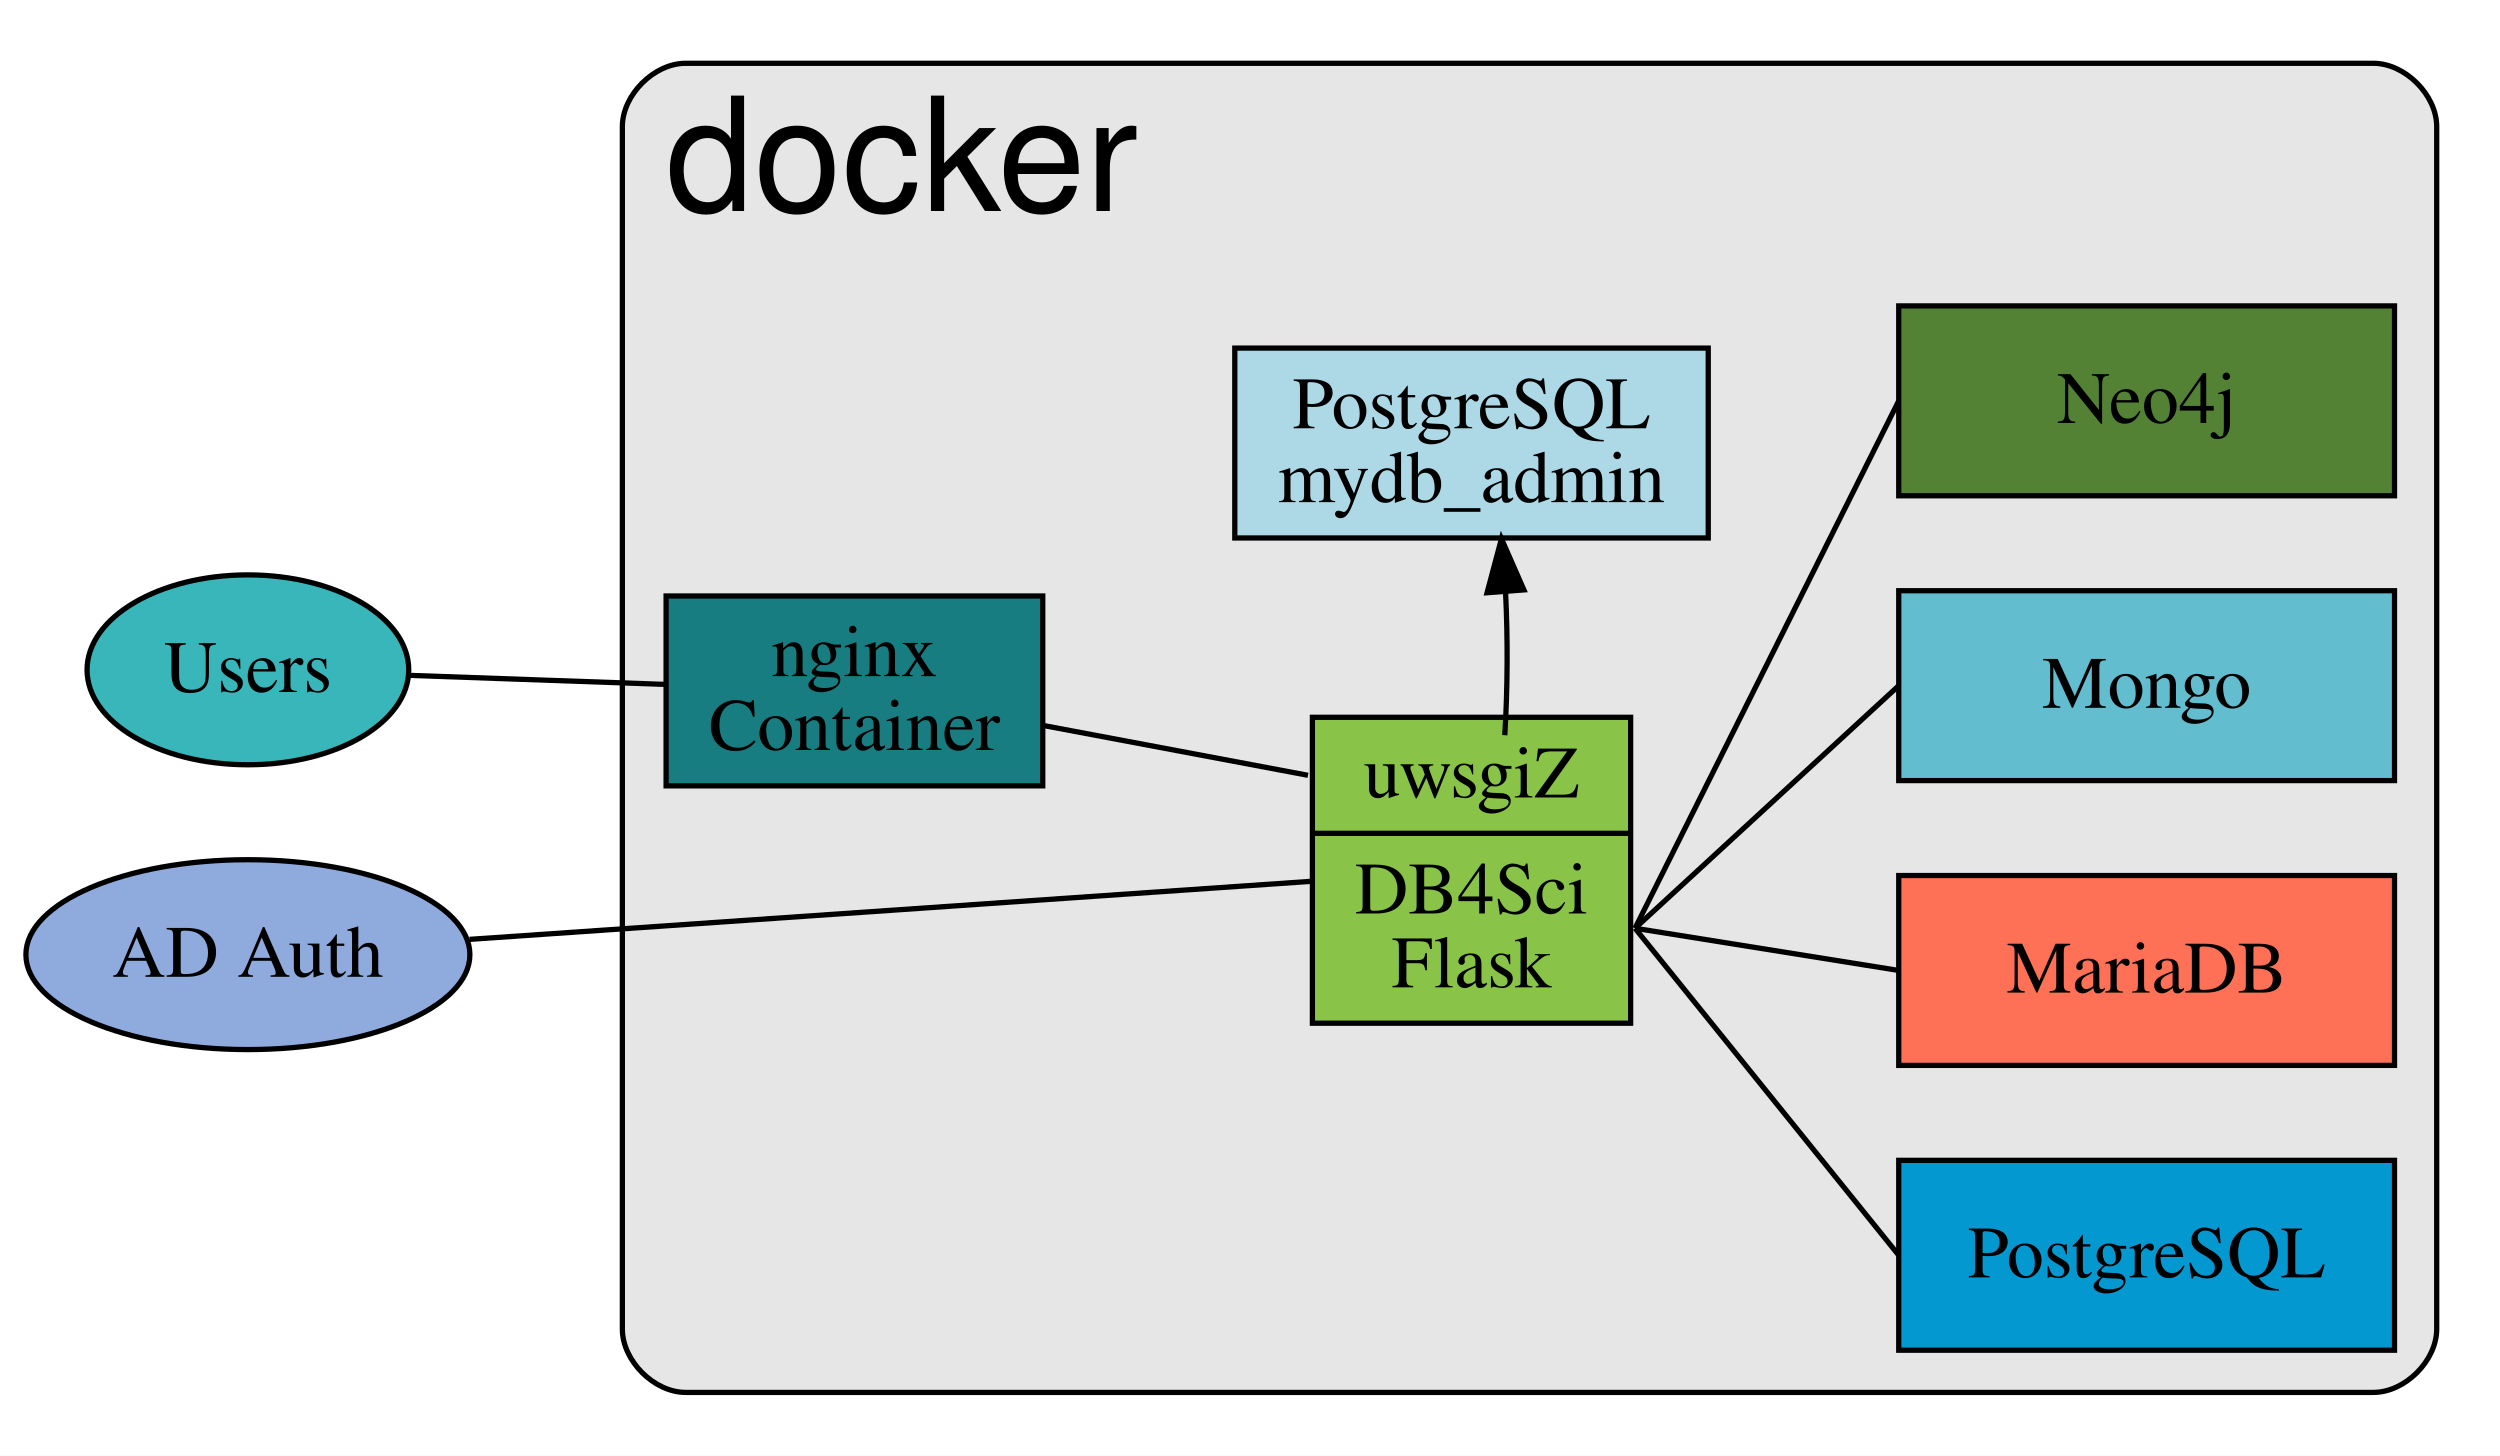
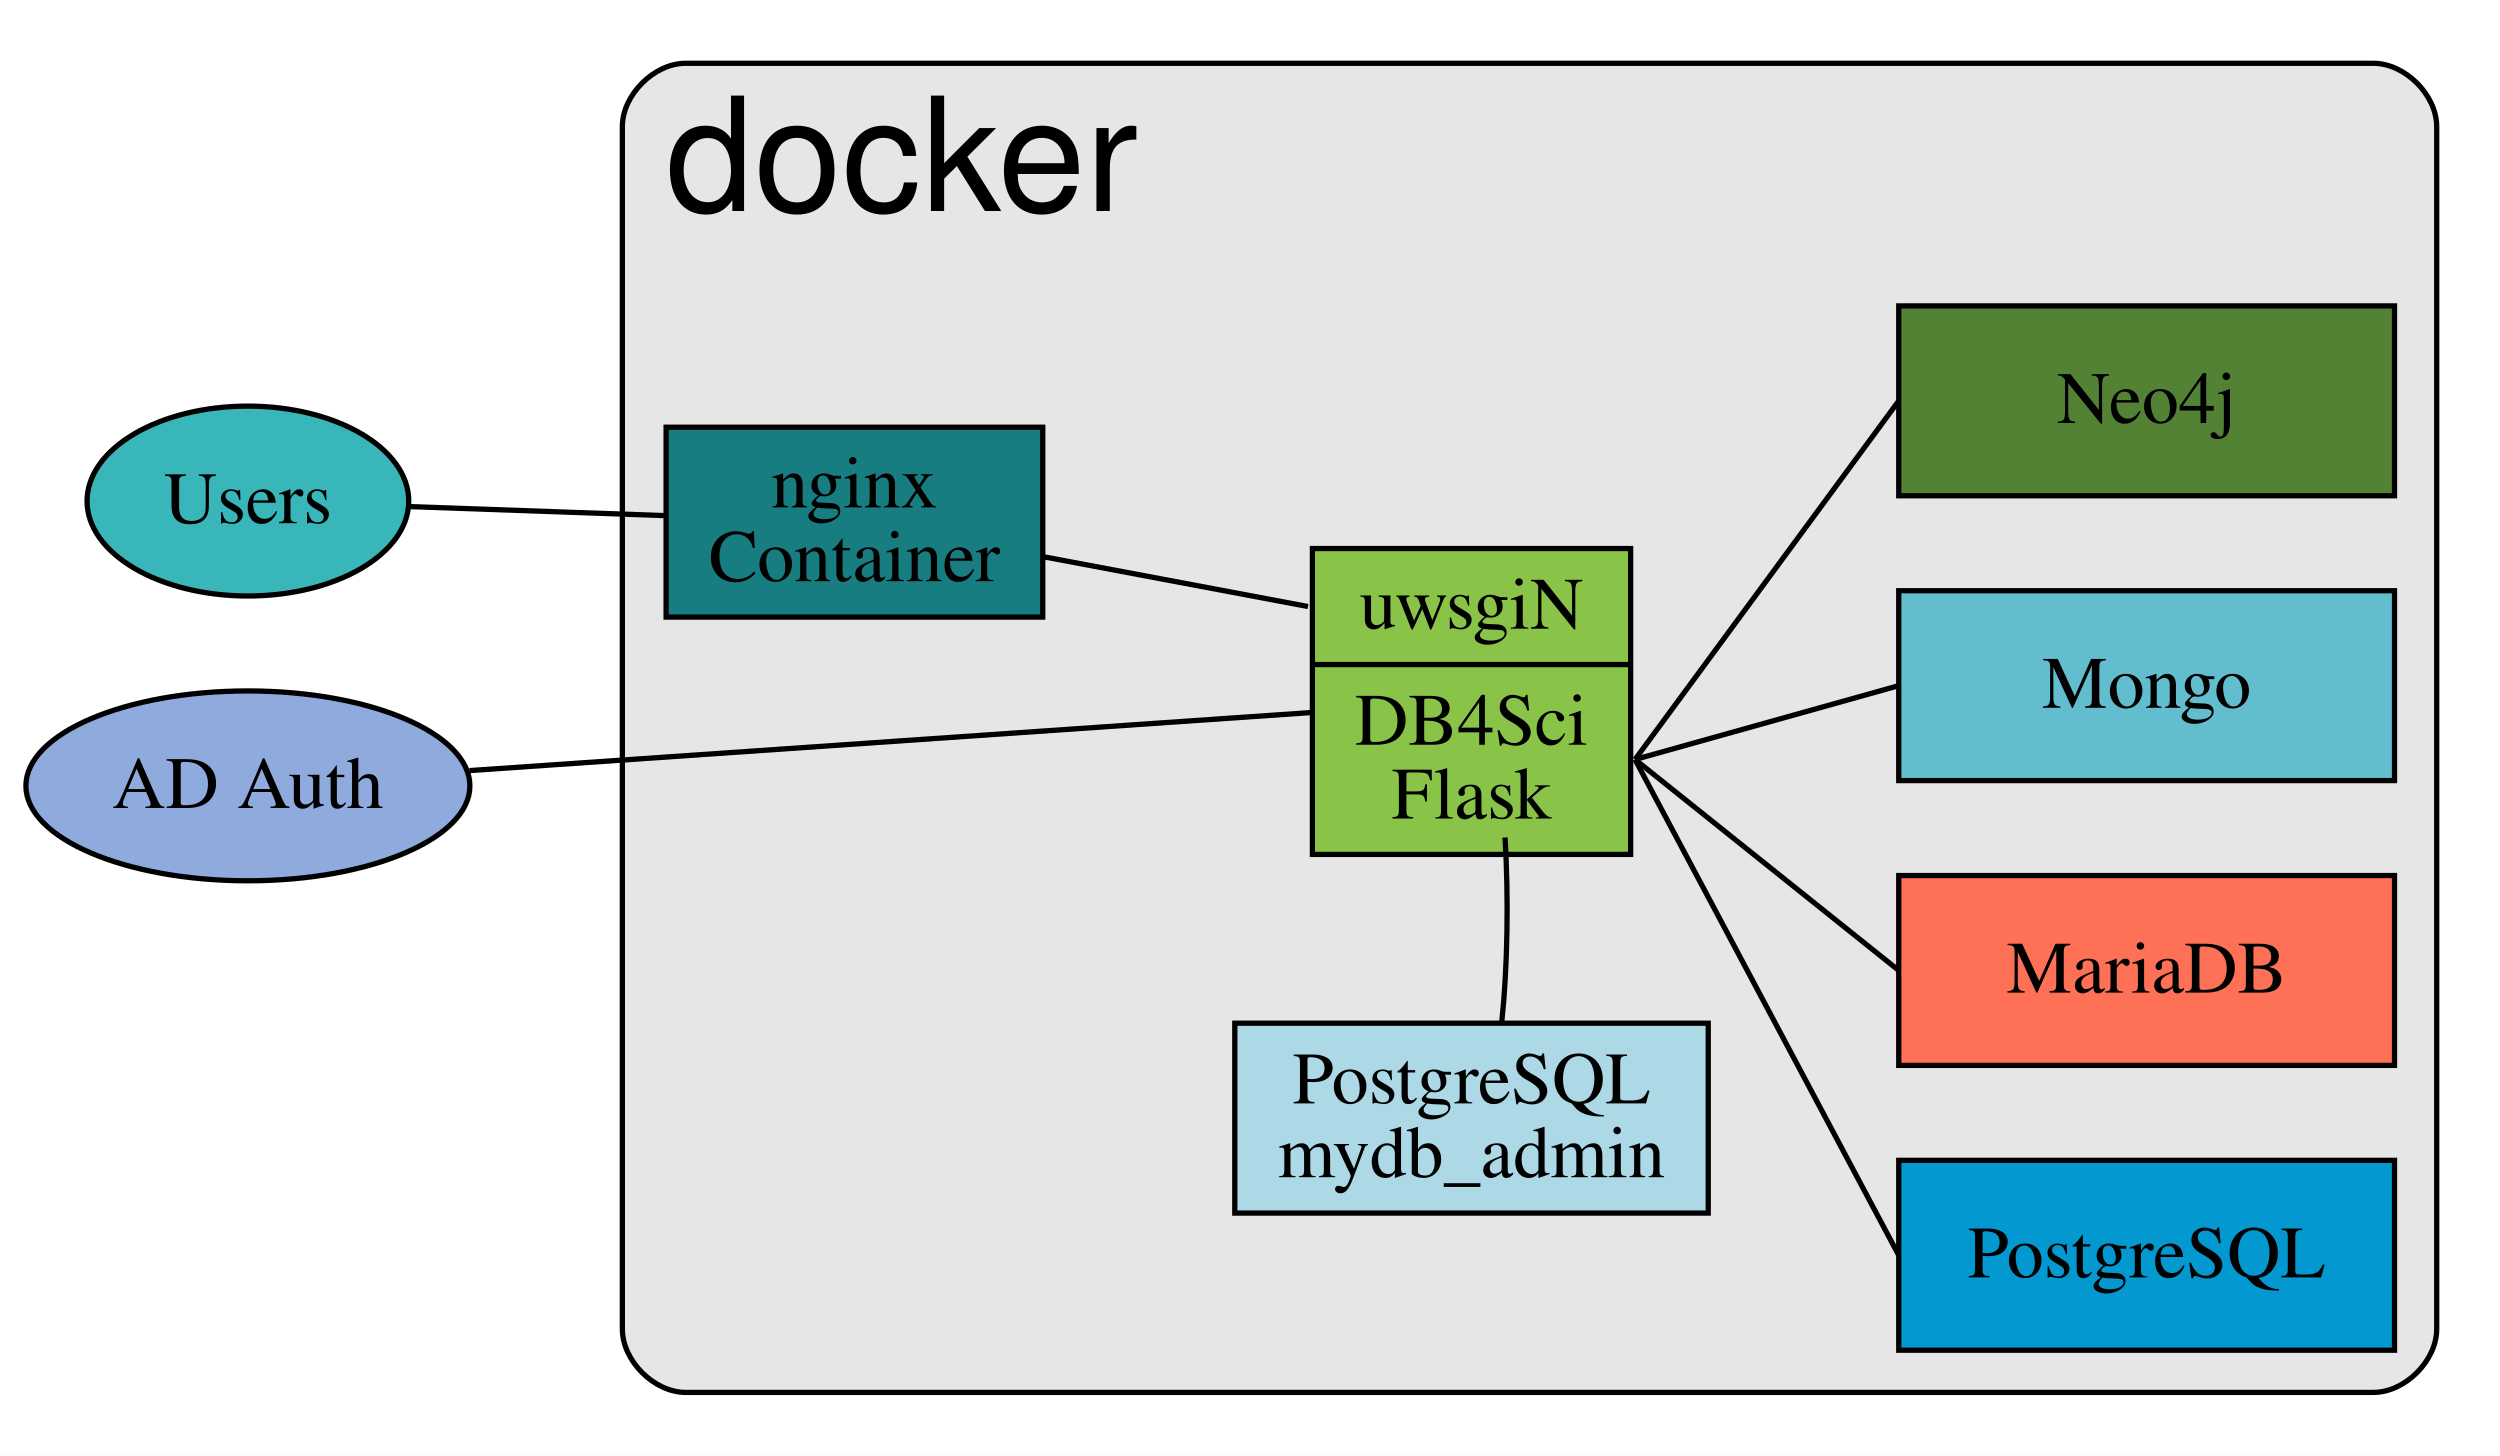
<svg xmlns="http://www.w3.org/2000/svg" width="474pt" height="276pt" viewBox="0.00 0.00 474.00 276.00">
  <g id="graph0" class="graph" transform="scale(1 1) rotate(0) translate(4 272)">
    <polygon fill="white" stroke="none" points="-4,4 -4,-272 470,-272 470,4 -4,4" />
    <g id="clust2" class="cluster">
      <path fill="#e7e6e6" stroke="black" d="M126,-8C126,-8 446,-8 446,-8 452,-8 458,-14 458,-20 458,-20 458,-248 458,-248 458,-254 452,-260 446,-260 446,-260 126,-260 126,-260 120,-260 114,-254 114,-248 114,-248 114,-20 114,-20 114,-14 120,-8 126,-8" />
      <text text-anchor="middle" x="167.022" y="-232" font-family="Helvetica,sans-Serif" font-size="30.00">docker</text>
    </g>
    <g id="node1" class="node">
-       <ellipse fill="#39b6b9" stroke="black" cx="43" cy="-145" rx="30.495" ry="18" />
-       <text text-anchor="middle" x="43" y="-140.8" font-family="Times,serif" font-size="14.00">Users</text>
+       <ellipse fill="#39b6b9" stroke="black" cx="43" cy="-177" rx="30.495" ry="18" />
+       <text text-anchor="middle" x="43" y="-172.8" font-family="Times,serif" font-size="14.00">Users</text>
    </g>
    <g id="node9" class="node">
-       <polygon fill="#187d80" stroke="black" points="193.707,-159 122.293,-159 122.293,-123 193.707,-123 193.707,-159" />
-       <text text-anchor="middle" x="158" y="-143.8" font-family="Times,serif" font-size="14.00">nginx</text>
-       <text text-anchor="middle" x="158" y="-129.8" font-family="Times,serif" font-size="14.00">Container</text>
+       <polygon fill="#187d80" stroke="black" points="193.707,-191 122.293,-191 122.293,-155 193.707,-155 193.707,-191" />
+       <text text-anchor="middle" x="158" y="-175.8" font-family="Times,serif" font-size="14.00">nginx</text>
+       <text text-anchor="middle" x="158" y="-161.8" font-family="Times,serif" font-size="14.00">Container</text>
    </g>
    <g id="edge7" class="edge">
-       <path fill="none" stroke="black" d="M73.394,-143.959C88.304,-143.432 106.514,-142.787 122.128,-142.234" />
+       <path fill="none" stroke="black" d="M73.394,-175.959C88.304,-175.432 106.514,-174.787 122.128,-174.234" />
    </g>
    <g id="node2" class="node">
-       <ellipse fill="#8faadc" stroke="black" cx="43" cy="-91" rx="42.089" ry="18" />
-       <text text-anchor="middle" x="43" y="-86.8" font-family="Times,serif" font-size="14.00">AD Auth</text>
+       <ellipse fill="#8faadc" stroke="black" cx="43" cy="-123" rx="42.089" ry="18" />
+       <text text-anchor="middle" x="43" y="-118.8" font-family="Times,serif" font-size="14.00">AD Auth</text>
+     </g>
+     <g id="node4" class="node">
+       <polygon fill="#89c348" stroke="black" points="244.831,-110 244.831,-168 305.169,-168 305.169,-110 244.831,-110" />
+       <text text-anchor="middle" x="275" y="-152.8" font-family="Times,serif" font-size="14.00">uwsgiN</text>
+       <polyline fill="none" stroke="black" points="244.831,-146 305.169,-146 " />
+       <text text-anchor="middle" x="275" y="-130.8" font-family="Times,serif" font-size="14.00">DB4Sci</text>
+       <text text-anchor="middle" x="275" y="-116.8" font-family="Times,serif" font-size="14.00">Flask</text>
+     </g>
+     <g id="edge8" class="edge">
+       <path fill="none" stroke="black" d="M85.013,-125.897C131.108,-129.076 203.951,-134.1 244.749,-136.914" />
    </g>
    <g id="node3" class="node">
-       <polygon fill="#89c348" stroke="black" points="244.831,-78 244.831,-136 305.169,-136 305.169,-78 244.831,-78" />
-       <text text-anchor="middle" x="275" y="-120.8" font-family="Times,serif" font-size="14.00">uwsgiZ</text>
-       <polyline fill="none" stroke="black" points="244.831,-114 305.169,-114 " />
-       <text text-anchor="middle" x="275" y="-98.8" font-family="Times,serif" font-size="14.00">DB4Sci</text>
-       <text text-anchor="middle" x="275" y="-84.8" font-family="Times,serif" font-size="14.00">Flask</text>
-     </g>
-     <g id="edge8" class="edge">
-       <path fill="none" stroke="black" d="M85.013,-93.897C131.108,-97.076 203.951,-102.1 244.749,-104.914" />
-     </g>
-     <g id="node4" class="node">
-       <polygon fill="lightblue" stroke="black" points="319.883,-206 230.117,-206 230.117,-170 319.883,-170 319.883,-206" />
-       <text text-anchor="middle" x="275" y="-190.8" font-family="Times,serif" font-size="14.00">PostgreSQL</text>
-       <text text-anchor="middle" x="275" y="-176.8" font-family="Times,serif" font-size="14.00">mydb_admin</text>
+       <polygon fill="lightblue" stroke="black" points="319.883,-78 230.117,-78 230.117,-42 319.883,-42 319.883,-78" />
+       <text text-anchor="middle" x="275" y="-62.8" font-family="Times,serif" font-size="14.00">PostgreSQL</text>
+       <text text-anchor="middle" x="275" y="-48.8" font-family="Times,serif" font-size="14.00">mydb_admin</text>
    </g>
    <g id="edge2" class="edge">
-       <path fill="none" stroke="black" d="M281.455,-159.7C281.893,-150.898 281.843,-141.199 281.304,-132.604" />
-       <polygon fill="black" stroke="black" points="277.951,-159.62 280.678,-169.858 284.931,-160.154 277.951,-159.62" />
+       <path fill="none" stroke="black" d="M281.354,-113.213C282.042,-101.782 281.834,-88.496 280.731,-78.188" />
    </g>
    <g id="node5" class="node">
      <polygon fill="#0399d0" stroke="black" points="450,-52 356,-52 356,-16 450,-16 450,-52" />
      <text text-anchor="middle" x="403" y="-29.8" font-family="Times,serif" font-size="14.00">PostgreSQL</text>
    </g>
    <g id="edge6" class="edge">
-       <path fill="none" stroke="black" d="M306,-96C306,-96 356,-34 356,-34" />
+       <path fill="none" stroke="black" d="M306,-128C306,-128 356,-34 356,-34" />
    </g>
    <g id="node6" class="node">
      <polygon fill="#ff7156" stroke="black" points="450,-106 356,-106 356,-70 450,-70 450,-106" />
      <text text-anchor="middle" x="403" y="-83.8" font-family="Times,serif" font-size="14.00">MariaDB</text>
    </g>
    <g id="edge5" class="edge">
-       <path fill="none" stroke="black" d="M306,-96C306,-96 356,-88 356,-88" />
+       <path fill="none" stroke="black" d="M306,-128C306,-128 356,-88 356,-88" />
    </g>
    <g id="node7" class="node">
      <polygon fill="#62bdcf" stroke="black" points="450,-160 356,-160 356,-124 450,-124 450,-160" />
      <text text-anchor="middle" x="403" y="-137.8" font-family="Times,serif" font-size="14.00">Mongo</text>
    </g>
    <g id="edge4" class="edge">
-       <path fill="none" stroke="black" d="M306,-96C306,-96 356,-142 356,-142" />
+       <path fill="none" stroke="black" d="M306,-128C306,-128 356,-142 356,-142" />
    </g>
    <g id="node8" class="node">
      <polygon fill="#548235" stroke="black" points="450,-214 356,-214 356,-178 450,-178 450,-214" />
      <text text-anchor="middle" x="403" y="-191.8" font-family="Times,serif" font-size="14.00">Neo4j</text>
    </g>
    <g id="edge3" class="edge">
-       <path fill="none" stroke="black" d="M306,-96C306,-96 356,-196 356,-196" />
+       <path fill="none" stroke="black" d="M306,-128C306,-128 356,-196 356,-196" />
    </g>
    <g id="edge1" class="edge">
-       <path fill="none" stroke="black" d="M194.063,-134.4C217.478,-129.992 244,-125 244,-125" />
+       <path fill="none" stroke="black" d="M194.063,-166.4C217.478,-161.992 244,-157 244,-157" />
    </g>
  </g>
</svg>
